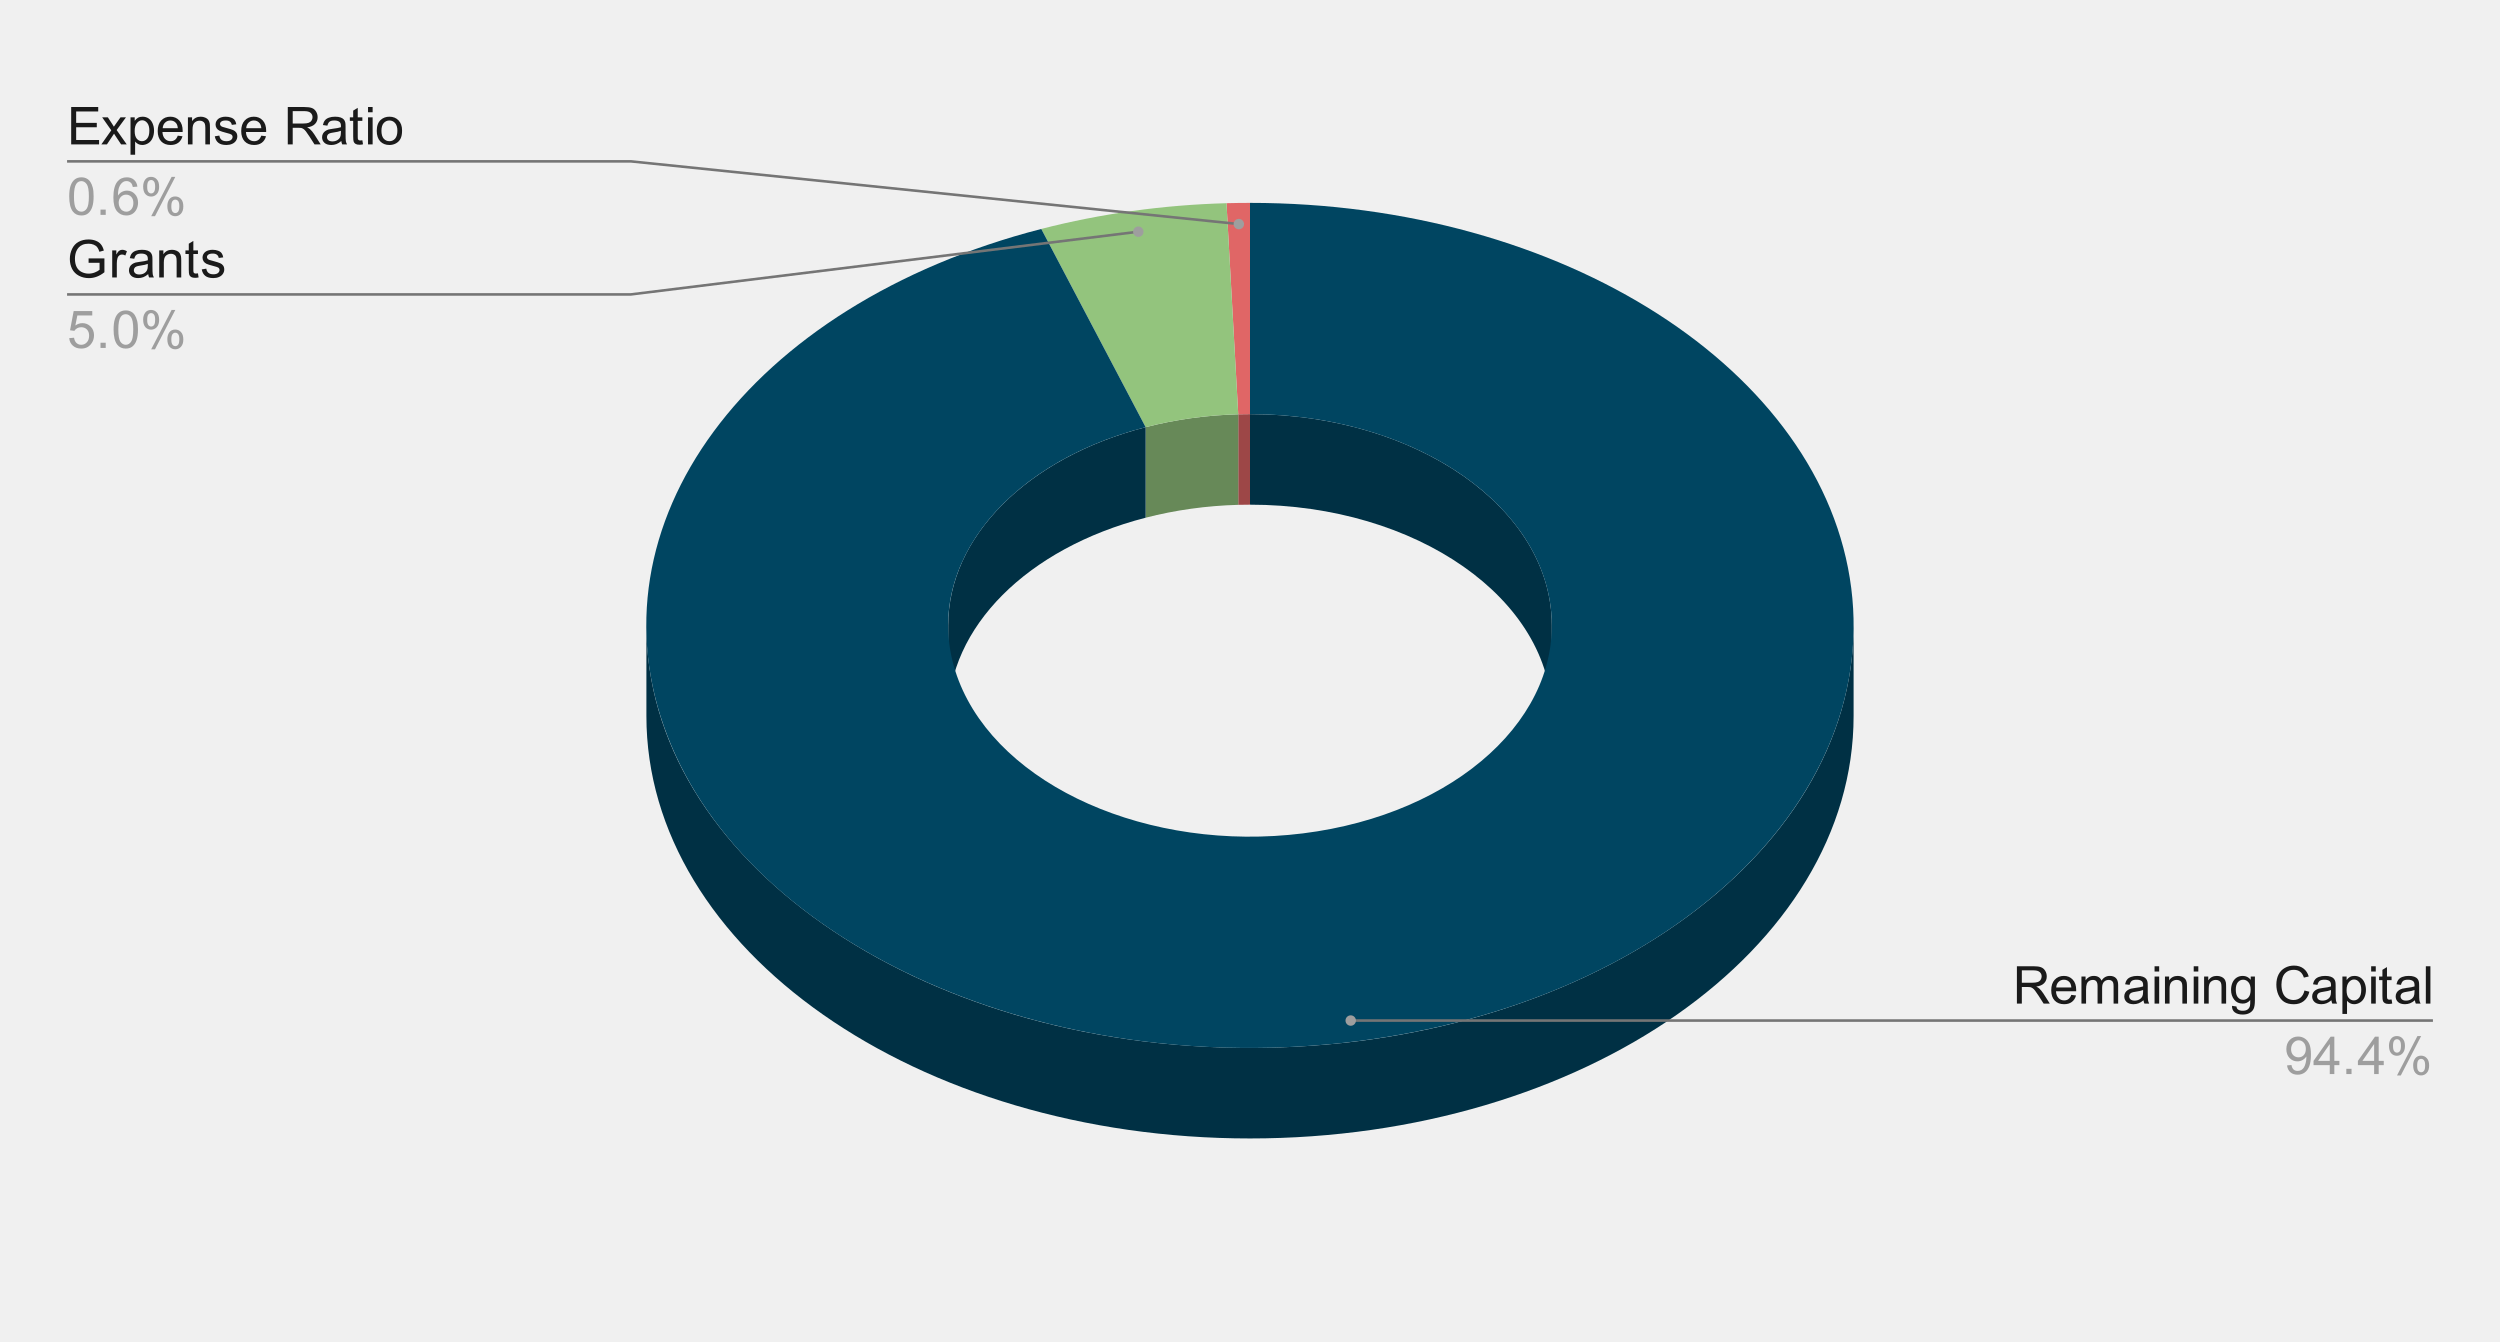
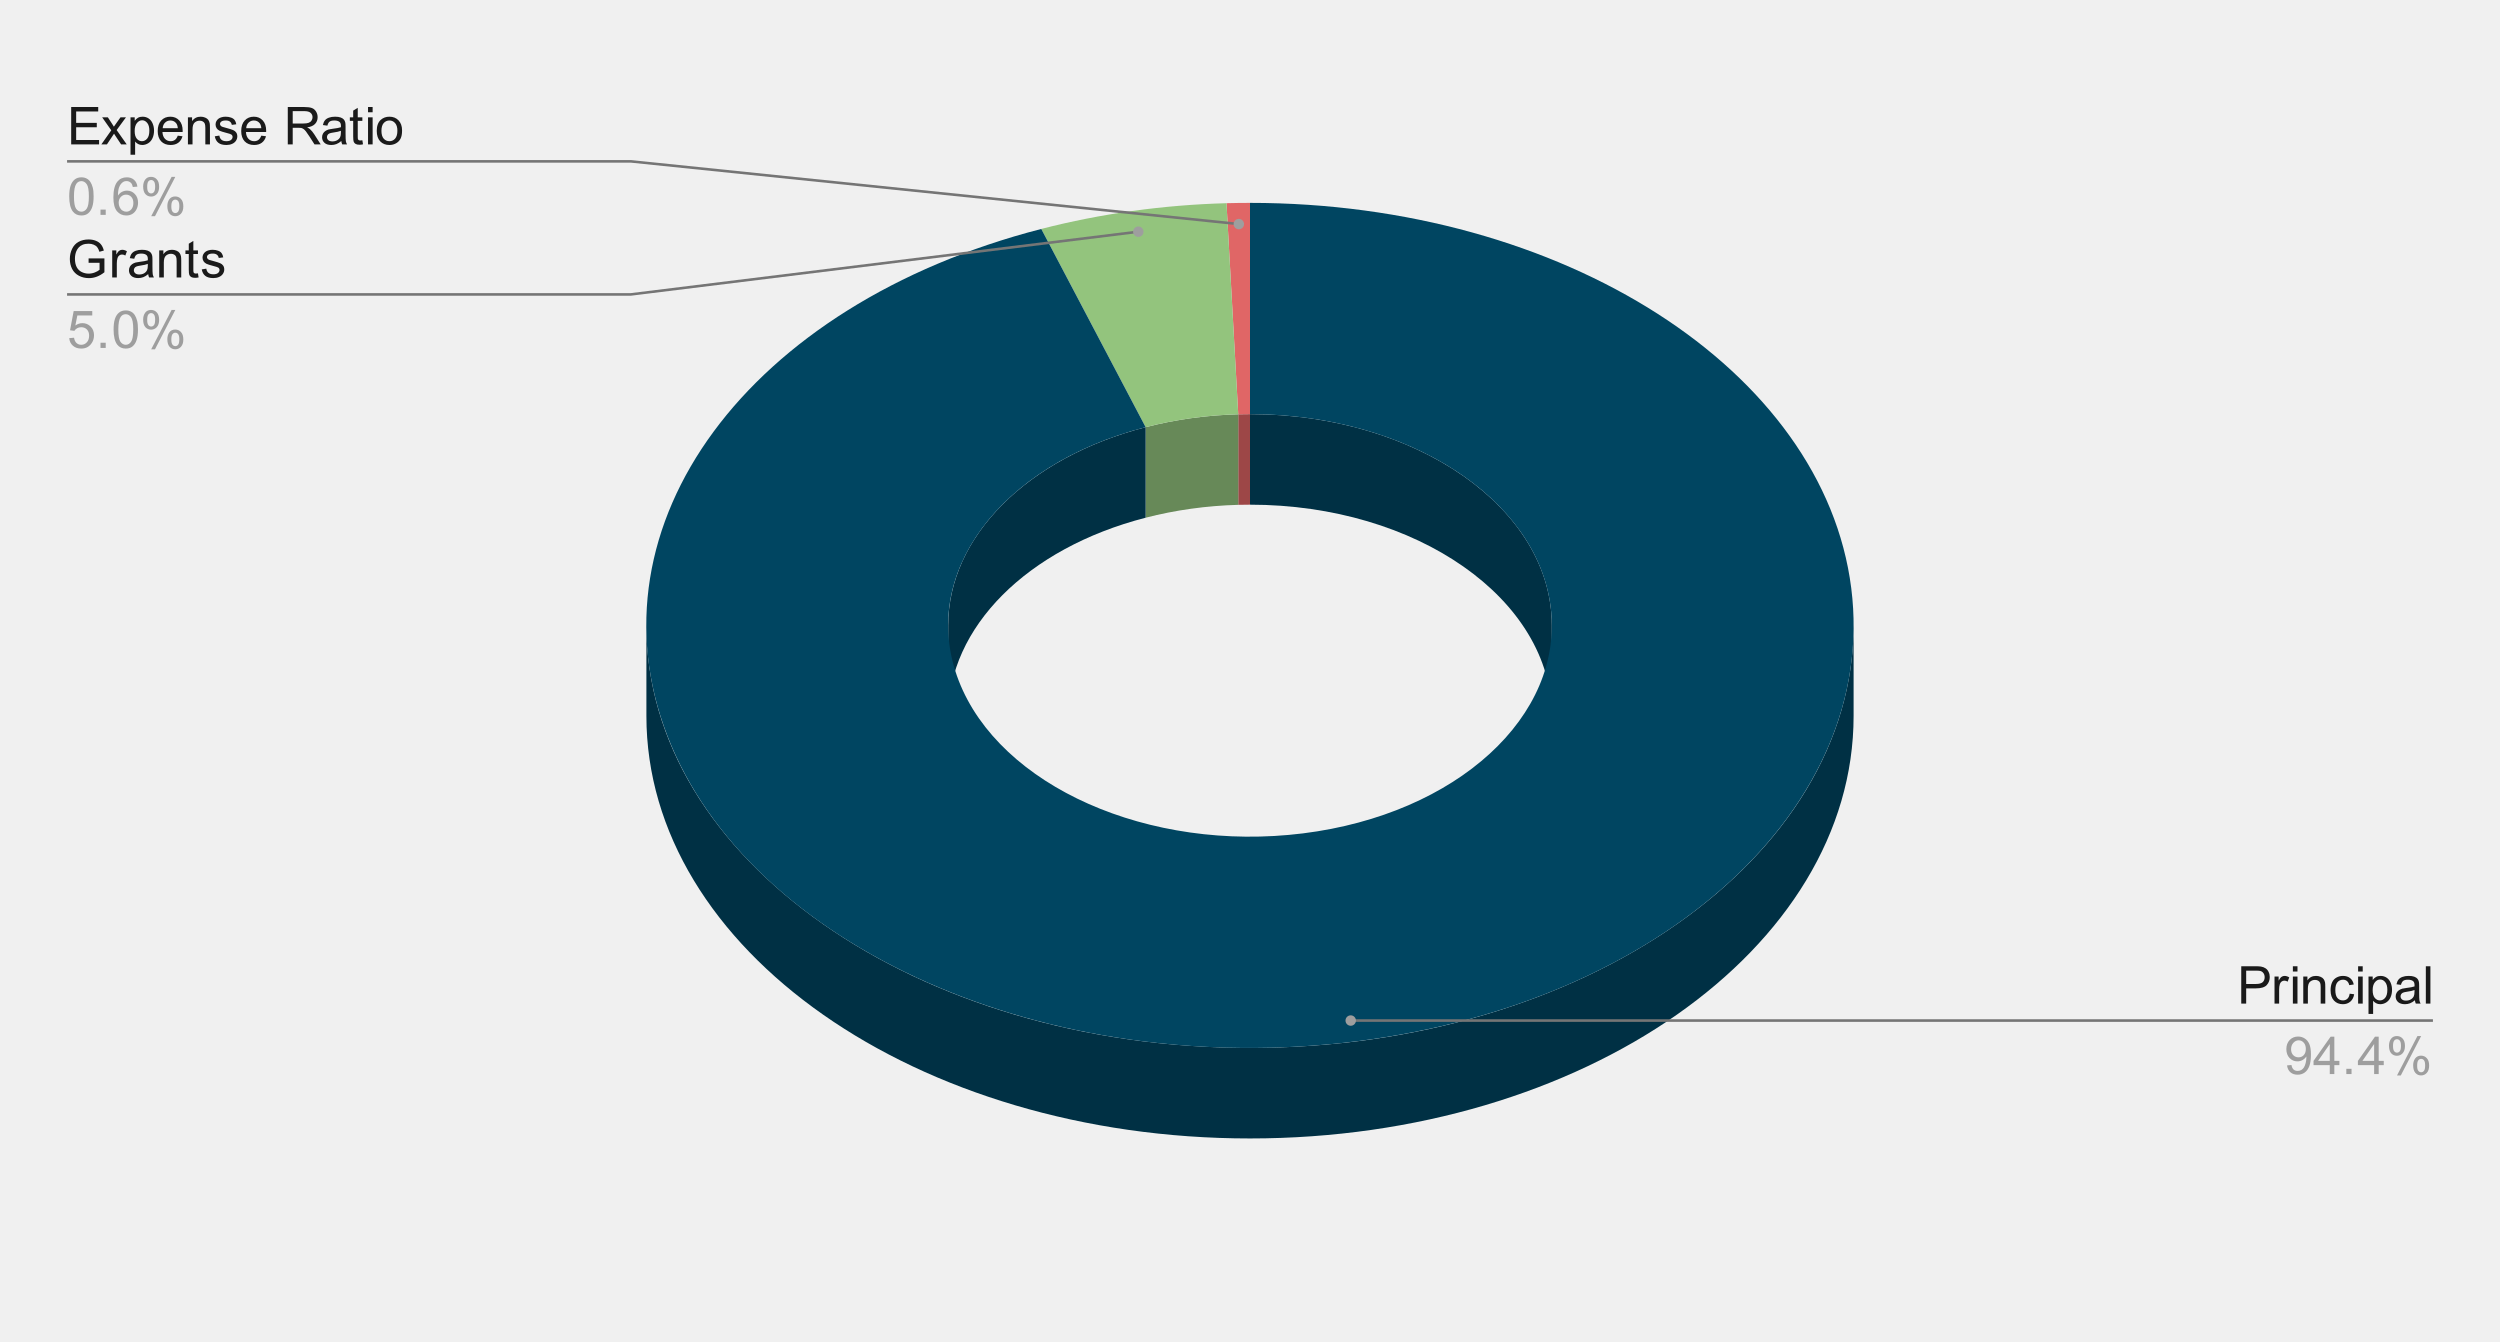
<svg xmlns="http://www.w3.org/2000/svg" version="1.1" viewBox="0.0 0.0 958.0 514.0" fill="none" stroke="none" stroke-linecap="square" stroke-miterlimit="10" width="958" height="514">
  <path fill="#ffffff" fill-opacity="0.0" d="M0 0L958.0 0L958.0 514.0L0 514.0L0 0Z" fill-rule="nonzero" />
  <path fill="#9d4747" d="M474.496 158.759C475.997 158.718 477.498 158.697 479.0 158.697L479.0 193.393C477.498 193.393 475.997 193.413 474.496 193.454Z" fill-rule="nonzero" />
  <path fill="#e06666" d="M469.992 77.865C472.993 77.783 475.996 77.743 479.0 77.743L479.0 158.697C477.498 158.697 475.997 158.718 474.496 158.759Z" fill-rule="nonzero" />
  <path fill="#678958" d="M439.006 163.692C450.393 160.755 462.369 159.09 474.496 158.759L474.496 193.454C462.369 193.785 450.393 195.45 439.006 198.387Z" fill-rule="nonzero" />
  <path fill="#93c47d" d="M399.011 87.732C421.785 81.857 445.739 78.527 469.992 77.865L474.496 158.759C462.369 159.09 450.393 160.755 439.006 163.692Z" fill-rule="nonzero" />
  <path fill="#003044" d="M710.3 274.348C710.3 363.768 606.743 436.257 479.0 436.257C351.257 436.257 247.7 363.768 247.7 274.348L247.7 239.653C247.7 329.073 351.257 401.562 479.0 401.562C606.743 401.562 710.3 329.073 710.3 239.653Z" fill-rule="nonzero" />
  <path fill="#003044" d="M479.0 158.697C542.872 158.697 594.65 194.942 594.65 239.653L594.65 274.348C594.65 229.637 542.872 193.393 479.0 193.393Z" fill-rule="nonzero" />
  <path fill="#003044" d="M363.35 239.653C363.35 205.739 393.547 175.42 439.006 163.692L439.006 198.387C393.547 210.115 363.35 240.434 363.35 274.348Z" fill-rule="nonzero" />
  <path fill="#004561" d="M479.0 77.743C598.84 77.743 698.834 141.816 709.399 225.378C719.965 308.939 637.603 384.311 519.626 399.045C401.649 413.78 287.133 362.996 255.764 282.033C224.396 201.069 286.565 116.743 399.011 87.732L439.006 163.692C382.783 178.198 351.698 220.361 367.382 260.843C383.066 301.324 440.324 326.716 499.313 319.349C558.302 311.982 599.482 274.296 594.2 232.515C588.917 190.734 538.92 158.697 479.0 158.697Z" fill-rule="nonzero" />
  <path fill="#1a1a1a" d="M27.278 55.326L27.278 41.013L37.638 41.013L37.638 42.701L29.184 42.701L29.184 47.076L37.091 47.076L37.091 48.763L29.184 48.763L29.184 53.638L37.966 53.638L37.966 55.326L27.278 55.326ZM38.841 55.326L42.638 49.935L39.138 44.951L41.325 44.951L42.919 47.388Q43.372 48.076 43.638 48.544Q44.075 47.904 44.434 47.404L46.184 44.951L48.278 44.951L44.7 49.841L48.559 55.326L46.403 55.326L44.263 52.107L43.7 51.232L40.981 55.326L38.841 55.326ZM50.013 59.294L50.013 44.951L51.622 44.951L51.622 46.294Q52.184 45.513 52.888 45.123Q53.606 44.716 54.622 44.716Q55.95 44.716 56.966 45.404Q57.981 46.091 58.497 47.341Q59.028 48.576 59.028 50.06Q59.028 51.654 58.45 52.935Q57.888 54.201 56.794 54.888Q55.7 55.56 54.497 55.56Q53.622 55.56 52.919 55.185Q52.231 54.81 51.778 54.248L51.778 59.294L50.013 59.294ZM51.606 50.201Q51.606 52.201 52.419 53.154Q53.231 54.107 54.388 54.107Q55.559 54.107 56.388 53.123Q57.231 52.138 57.231 50.044Q57.231 48.076 56.403 47.091Q55.591 46.091 54.466 46.091Q53.341 46.091 52.466 47.154Q51.606 48.201 51.606 50.201ZM68.122 51.982L69.934 52.216Q69.513 53.794 68.341 54.685Q67.184 55.56 65.372 55.56Q63.106 55.56 61.763 54.169Q60.434 52.763 60.434 50.232Q60.434 47.607 61.778 46.169Q63.122 44.716 65.278 44.716Q67.356 44.716 68.669 46.138Q69.997 47.544 69.997 50.123Q69.997 50.279 69.981 50.591L62.247 50.591Q62.341 52.294 63.216 53.201Q64.091 54.107 65.388 54.107Q66.356 54.107 67.028 53.607Q67.716 53.091 68.122 51.982ZM62.341 49.138L68.138 49.138Q68.028 47.841 67.481 47.185Q66.638 46.169 65.294 46.169Q64.091 46.169 63.263 46.982Q62.434 47.779 62.341 49.138ZM72.013 55.326L72.013 44.951L73.606 44.951L73.606 46.435Q74.747 44.716 76.903 44.716Q77.841 44.716 78.622 45.06Q79.419 45.388 79.809 45.935Q80.2 46.482 80.356 47.232Q80.45 47.732 80.45 48.951L80.45 55.326L78.684 55.326L78.684 49.013Q78.684 47.935 78.481 47.404Q78.278 46.873 77.747 46.56Q77.231 46.248 76.528 46.248Q75.403 46.248 74.591 46.966Q73.778 47.669 73.778 49.654L73.778 55.326L72.013 55.326ZM82.309 52.232L84.059 51.951Q84.2 52.998 84.872 53.56Q85.544 54.107 86.747 54.107Q87.95 54.107 88.528 53.623Q89.122 53.123 89.122 52.466Q89.122 51.873 88.606 51.529Q88.247 51.294 86.809 50.935Q84.872 50.435 84.122 50.091Q83.388 49.732 82.997 49.107Q82.606 48.466 82.606 47.701Q82.606 47.013 82.919 46.419Q83.247 45.826 83.794 45.435Q84.2 45.138 84.903 44.935Q85.622 44.716 86.434 44.716Q87.653 44.716 88.575 45.076Q89.497 45.419 89.934 46.029Q90.372 46.623 90.544 47.623L88.825 47.857Q88.7 47.06 88.138 46.623Q87.575 46.169 86.559 46.169Q85.341 46.169 84.825 46.576Q84.309 46.966 84.309 47.498Q84.309 47.841 84.528 48.123Q84.731 48.404 85.2 48.591Q85.466 48.685 86.747 49.029Q88.622 49.529 89.356 49.857Q90.091 50.169 90.513 50.779Q90.934 51.373 90.934 52.279Q90.934 53.154 90.419 53.935Q89.903 54.716 88.934 55.138Q87.966 55.56 86.747 55.56Q84.731 55.56 83.669 54.716Q82.606 53.873 82.309 52.232ZM100.122 51.982L101.934 52.216Q101.513 53.794 100.341 54.685Q99.184 55.56 97.372 55.56Q95.106 55.56 93.763 54.169Q92.434 52.763 92.434 50.232Q92.434 47.607 93.778 46.169Q95.122 44.716 97.278 44.716Q99.356 44.716 100.669 46.138Q101.997 47.544 101.997 50.123Q101.997 50.279 101.981 50.591L94.247 50.591Q94.341 52.294 95.216 53.201Q96.091 54.107 97.388 54.107Q98.356 54.107 99.028 53.607Q99.716 53.091 100.122 51.982ZM94.341 49.138L100.138 49.138Q100.028 47.841 99.481 47.185Q98.638 46.169 97.294 46.169Q96.091 46.169 95.263 46.982Q94.434 47.779 94.341 49.138ZM110.278 55.326L110.278 41.013L116.622 41.013Q118.528 41.013 119.528 41.404Q120.528 41.779 121.122 42.763Q121.716 43.732 121.716 44.919Q121.716 46.435 120.731 47.482Q119.747 48.529 117.684 48.81Q118.434 49.169 118.825 49.529Q119.653 50.279 120.403 51.435L122.888 55.326L120.513 55.326L118.606 52.341Q117.778 51.06 117.247 50.373Q116.716 49.685 116.278 49.419Q115.856 49.138 115.419 49.029Q115.091 48.966 114.372 48.966L112.169 48.966L112.169 55.326L110.278 55.326ZM112.169 47.326L116.247 47.326Q117.544 47.326 118.263 47.06Q118.997 46.794 119.372 46.201Q119.763 45.607 119.763 44.919Q119.763 43.904 119.028 43.248Q118.294 42.591 116.7 42.591L112.169 42.591L112.169 47.326ZM130.794 54.044Q129.809 54.873 128.903 55.216Q127.997 55.56 126.966 55.56Q125.263 55.56 124.341 54.732Q123.419 53.888 123.419 52.591Q123.419 51.826 123.763 51.201Q124.122 50.576 124.684 50.201Q125.247 49.81 125.95 49.607Q126.466 49.482 127.513 49.341Q129.637 49.091 130.637 48.748Q130.653 48.388 130.653 48.279Q130.653 47.216 130.153 46.763Q129.481 46.169 128.153 46.169Q126.903 46.169 126.309 46.607Q125.731 47.044 125.45 48.154L123.731 47.919Q123.966 46.81 124.497 46.138Q125.028 45.451 126.044 45.091Q127.059 44.716 128.403 44.716Q129.731 44.716 130.559 45.029Q131.387 45.341 131.778 45.826Q132.169 46.294 132.325 47.013Q132.419 47.466 132.419 48.638L132.419 50.982Q132.419 53.435 132.528 54.091Q132.637 54.732 132.981 55.326L131.137 55.326Q130.872 54.779 130.794 54.044ZM130.637 50.123Q129.684 50.513 127.763 50.779Q126.684 50.935 126.231 51.138Q125.794 51.326 125.544 51.701Q125.294 52.076 125.294 52.544Q125.294 53.248 125.825 53.716Q126.356 54.185 127.388 54.185Q128.403 54.185 129.184 53.748Q129.981 53.294 130.356 52.529Q130.637 51.919 130.637 50.763L130.637 50.123ZM138.856 53.748L139.106 55.31Q138.372 55.466 137.778 55.466Q136.825 55.466 136.294 55.169Q135.778 54.857 135.559 54.373Q135.341 53.873 135.341 52.294L135.341 46.326L134.059 46.326L134.059 44.951L135.341 44.951L135.341 42.388L137.091 41.326L137.091 44.951L138.856 44.951L138.856 46.326L137.091 46.326L137.091 52.388Q137.091 53.138 137.184 53.357Q137.278 53.56 137.481 53.701Q137.7 53.826 138.091 53.826Q138.372 53.826 138.856 53.748ZM141.028 43.029L141.028 41.013L142.794 41.013L142.794 43.029L141.028 43.029ZM141.028 55.326L141.028 44.951L142.794 44.951L142.794 55.326L141.028 55.326ZM144.372 50.138Q144.372 47.263 145.966 45.873Q147.309 44.716 149.231 44.716Q151.372 44.716 152.716 46.123Q154.075 47.529 154.075 49.998Q154.075 51.998 153.481 53.154Q152.887 54.294 151.731 54.935Q150.591 55.56 149.231 55.56Q147.044 55.56 145.7 54.169Q144.372 52.763 144.372 50.138ZM146.169 50.138Q146.169 52.138 147.028 53.123Q147.903 54.107 149.231 54.107Q150.544 54.107 151.403 53.123Q152.278 52.123 152.278 50.076Q152.278 48.154 151.403 47.169Q150.528 46.169 149.231 46.169Q147.903 46.169 147.028 47.169Q146.169 48.154 146.169 50.138Z" fill-rule="nonzero" />
  <path fill="#9e9e9e" d="M26.528 75.263Q26.528 72.732 27.044 71.185Q27.575 69.623 28.606 68.794Q29.637 67.951 31.2 67.951Q32.356 67.951 33.216 68.419Q34.091 68.873 34.653 69.748Q35.216 70.623 35.544 71.888Q35.872 73.138 35.872 75.263Q35.872 77.779 35.341 79.326Q34.825 80.873 33.794 81.732Q32.778 82.576 31.2 82.576Q29.122 82.576 27.95 81.091Q26.528 79.294 26.528 75.263ZM28.341 75.263Q28.341 78.794 29.153 79.966Q29.981 81.123 31.2 81.123Q32.403 81.123 33.231 79.951Q34.059 78.779 34.059 75.263Q34.059 71.732 33.231 70.576Q32.403 69.404 31.184 69.404Q29.966 69.404 29.247 70.435Q28.341 71.732 28.341 75.263ZM38.513 82.326L38.513 80.326L40.513 80.326L40.513 82.326L38.513 82.326ZM52.653 71.513L50.903 71.654Q50.669 70.623 50.247 70.154Q49.528 69.388 48.481 69.388Q47.638 69.388 47.013 69.857Q46.184 70.466 45.7 71.638Q45.216 72.794 45.2 74.935Q45.841 73.982 46.747 73.513Q47.669 73.044 48.684 73.044Q50.434 73.044 51.669 74.341Q52.903 75.623 52.903 77.669Q52.903 79.029 52.325 80.185Q51.747 81.341 50.731 81.966Q49.716 82.576 48.419 82.576Q46.231 82.576 44.841 80.966Q43.45 79.341 43.45 75.623Q43.45 71.482 44.981 69.591Q46.325 67.951 48.591 67.951Q50.278 67.951 51.356 68.904Q52.434 69.841 52.653 71.513ZM45.481 77.685Q45.481 78.591 45.856 79.419Q46.247 80.248 46.934 80.685Q47.638 81.123 48.388 81.123Q49.513 81.123 50.309 80.232Q51.106 79.326 51.106 77.779Q51.106 76.294 50.309 75.451Q49.528 74.591 48.325 74.591Q47.138 74.591 46.309 75.451Q45.481 76.294 45.481 77.685ZM54.856 71.451Q54.856 69.919 55.622 68.841Q56.403 67.763 57.872 67.763Q59.216 67.763 60.091 68.732Q60.981 69.685 60.981 71.56Q60.981 73.373 60.091 74.357Q59.2 75.326 57.888 75.326Q56.591 75.326 55.716 74.373Q54.856 73.404 54.856 71.451ZM57.919 68.982Q57.263 68.982 56.825 69.544Q56.403 70.107 56.403 71.623Q56.403 72.998 56.841 73.56Q57.278 74.123 57.919 74.123Q58.591 74.123 59.013 73.56Q59.45 72.982 59.45 71.482Q59.45 70.091 59.013 69.544Q58.575 68.982 57.919 68.982ZM57.934 82.857L65.763 67.763L67.184 67.763L59.388 82.857L57.934 82.857ZM64.122 78.966Q64.122 77.419 64.888 76.357Q65.669 75.279 67.138 75.279Q68.481 75.279 69.356 76.248Q70.247 77.201 70.247 79.076Q70.247 80.888 69.356 81.873Q68.466 82.857 67.153 82.857Q65.856 82.857 64.981 81.888Q64.122 80.904 64.122 78.966ZM67.184 76.498Q66.528 76.498 66.091 77.06Q65.653 77.623 65.653 79.138Q65.653 80.513 66.091 81.076Q66.528 81.638 67.184 81.638Q67.856 81.638 68.278 81.076Q68.716 80.513 68.716 78.998Q68.716 77.623 68.278 77.06Q67.841 76.498 67.184 76.498Z" fill-rule="nonzero" />
  <path stroke="#757575" stroke-width="1.0" stroke-linecap="butt" d="M25.7 61.826L241.7 61.826L474.72 85.867" fill-rule="nonzero" />
  <path fill="#9e9e9e" d="M476.72 85.867C476.72 84.763 475.825 83.867 474.72 83.867C473.616 83.867 472.72 84.763 472.72 85.867C472.72 86.972 473.616 87.867 474.72 87.867C475.825 87.867 476.72 86.972 476.72 85.867" fill-rule="nonzero" />
  <path fill="#1a1a1a" d="M33.95 100.716L33.95 99.029L40.013 99.013L40.013 104.326Q38.606 105.451 37.122 106.013Q35.638 106.576 34.075 106.576Q31.966 106.576 30.247 105.669Q28.528 104.763 27.637 103.06Q26.762 101.341 26.762 99.232Q26.762 97.138 27.637 95.341Q28.512 93.529 30.153 92.654Q31.794 91.763 33.934 91.763Q35.481 91.763 36.731 92.263Q37.997 92.763 38.7 93.669Q39.419 94.56 39.794 96.013L38.091 96.482Q37.763 95.388 37.278 94.763Q36.809 94.138 35.919 93.763Q35.028 93.388 33.95 93.388Q32.638 93.388 31.684 93.779Q30.747 94.169 30.169 94.826Q29.591 95.466 29.262 96.232Q28.716 97.56 28.716 99.123Q28.716 101.029 29.372 102.326Q30.044 103.607 31.294 104.232Q32.559 104.857 33.966 104.857Q35.2 104.857 36.372 104.388Q37.544 103.919 38.153 103.373L38.153 100.716L33.95 100.716ZM42.997 106.326L42.997 95.951L44.575 95.951L44.575 97.529Q45.184 96.419 45.7 96.076Q46.216 95.716 46.825 95.716Q47.716 95.716 48.638 96.279L48.028 97.919Q47.388 97.529 46.747 97.529Q46.169 97.529 45.7 97.888Q45.247 98.232 45.044 98.841Q44.763 99.779 44.763 100.888L44.763 106.326L42.997 106.326ZM56.794 105.044Q55.809 105.873 54.903 106.216Q53.997 106.56 52.966 106.56Q51.263 106.56 50.341 105.732Q49.419 104.888 49.419 103.591Q49.419 102.826 49.763 102.201Q50.122 101.576 50.684 101.201Q51.247 100.81 51.95 100.607Q52.466 100.482 53.513 100.341Q55.638 100.091 56.638 99.748Q56.653 99.388 56.653 99.279Q56.653 98.216 56.153 97.763Q55.481 97.169 54.153 97.169Q52.903 97.169 52.309 97.607Q51.731 98.044 51.45 99.154L49.731 98.919Q49.966 97.81 50.497 97.138Q51.028 96.451 52.044 96.091Q53.059 95.716 54.403 95.716Q55.731 95.716 56.559 96.029Q57.388 96.341 57.778 96.826Q58.169 97.294 58.325 98.013Q58.419 98.466 58.419 99.638L58.419 101.982Q58.419 104.435 58.528 105.091Q58.638 105.732 58.981 106.326L57.138 106.326Q56.872 105.779 56.794 105.044ZM56.638 101.123Q55.684 101.513 53.763 101.779Q52.684 101.935 52.231 102.138Q51.794 102.326 51.544 102.701Q51.294 103.076 51.294 103.544Q51.294 104.248 51.825 104.716Q52.356 105.185 53.388 105.185Q54.403 105.185 55.184 104.748Q55.981 104.294 56.356 103.529Q56.638 102.919 56.638 101.763L56.638 101.123ZM61.013 106.326L61.013 95.951L62.606 95.951L62.606 97.435Q63.747 95.716 65.903 95.716Q66.841 95.716 67.622 96.06Q68.419 96.388 68.809 96.935Q69.2 97.482 69.356 98.232Q69.45 98.732 69.45 99.951L69.45 106.326L67.684 106.326L67.684 100.013Q67.684 98.935 67.481 98.404Q67.278 97.873 66.747 97.56Q66.231 97.248 65.528 97.248Q64.403 97.248 63.591 97.966Q62.778 98.669 62.778 100.654L62.778 106.326L61.013 106.326ZM75.856 104.748L76.106 106.31Q75.372 106.466 74.778 106.466Q73.825 106.466 73.294 106.169Q72.778 105.857 72.559 105.373Q72.341 104.873 72.341 103.294L72.341 97.326L71.059 97.326L71.059 95.951L72.341 95.951L72.341 93.388L74.091 92.326L74.091 95.951L75.856 95.951L75.856 97.326L74.091 97.326L74.091 103.388Q74.091 104.138 74.184 104.357Q74.278 104.56 74.481 104.701Q74.7 104.826 75.091 104.826Q75.372 104.826 75.856 104.748ZM77.309 103.232L79.059 102.951Q79.2 103.998 79.872 104.56Q80.544 105.107 81.747 105.107Q82.95 105.107 83.528 104.623Q84.122 104.123 84.122 103.466Q84.122 102.873 83.606 102.529Q83.247 102.294 81.809 101.935Q79.872 101.435 79.122 101.091Q78.388 100.732 77.997 100.107Q77.606 99.466 77.606 98.701Q77.606 98.013 77.919 97.419Q78.247 96.826 78.794 96.435Q79.2 96.138 79.903 95.935Q80.622 95.716 81.434 95.716Q82.653 95.716 83.575 96.076Q84.497 96.419 84.934 97.029Q85.372 97.623 85.544 98.623L83.825 98.857Q83.7 98.06 83.138 97.623Q82.575 97.169 81.559 97.169Q80.341 97.169 79.825 97.576Q79.309 97.966 79.309 98.498Q79.309 98.841 79.528 99.123Q79.731 99.404 80.2 99.591Q80.466 99.685 81.747 100.029Q83.622 100.529 84.356 100.857Q85.091 101.169 85.513 101.779Q85.934 102.373 85.934 103.279Q85.934 104.154 85.419 104.935Q84.903 105.716 83.934 106.138Q82.966 106.56 81.747 106.56Q79.731 106.56 78.669 105.716Q77.606 104.873 77.309 103.232Z" fill-rule="nonzero" />
  <path fill="#9e9e9e" d="M26.528 129.576L28.372 129.419Q28.575 130.763 29.325 131.451Q30.075 132.123 31.137 132.123Q32.403 132.123 33.278 131.169Q34.153 130.216 34.153 128.623Q34.153 127.123 33.309 126.263Q32.466 125.388 31.106 125.388Q30.247 125.388 29.559 125.779Q28.887 126.154 28.497 126.779L26.841 126.56L28.231 119.201L35.356 119.201L35.356 120.888L29.637 120.888L28.872 124.732Q30.153 123.826 31.575 123.826Q33.45 123.826 34.731 125.138Q36.028 126.435 36.028 128.466Q36.028 130.419 34.888 131.826Q33.513 133.576 31.137 133.576Q29.184 133.576 27.934 132.482Q26.7 131.388 26.528 129.576ZM38.513 133.326L38.513 131.326L40.513 131.326L40.513 133.326L38.513 133.326ZM43.528 126.263Q43.528 123.732 44.044 122.185Q44.575 120.623 45.606 119.794Q46.638 118.951 48.2 118.951Q49.356 118.951 50.216 119.419Q51.091 119.873 51.653 120.748Q52.216 121.623 52.544 122.888Q52.872 124.138 52.872 126.263Q52.872 128.779 52.341 130.326Q51.825 131.873 50.794 132.732Q49.778 133.576 48.2 133.576Q46.122 133.576 44.95 132.091Q43.528 130.294 43.528 126.263ZM45.341 126.263Q45.341 129.794 46.153 130.966Q46.981 132.123 48.2 132.123Q49.403 132.123 50.231 130.951Q51.059 129.779 51.059 126.263Q51.059 122.732 50.231 121.576Q49.403 120.404 48.184 120.404Q46.966 120.404 46.247 121.435Q45.341 122.732 45.341 126.263ZM54.856 122.451Q54.856 120.919 55.622 119.841Q56.403 118.763 57.872 118.763Q59.216 118.763 60.091 119.732Q60.981 120.685 60.981 122.56Q60.981 124.373 60.091 125.357Q59.2 126.326 57.888 126.326Q56.591 126.326 55.716 125.373Q54.856 124.404 54.856 122.451ZM57.919 119.982Q57.263 119.982 56.825 120.544Q56.403 121.107 56.403 122.623Q56.403 123.998 56.841 124.56Q57.278 125.123 57.919 125.123Q58.591 125.123 59.013 124.56Q59.45 123.982 59.45 122.482Q59.45 121.091 59.013 120.544Q58.575 119.982 57.919 119.982ZM57.934 133.857L65.763 118.763L67.184 118.763L59.388 133.857L57.934 133.857ZM64.122 129.966Q64.122 128.419 64.888 127.357Q65.669 126.279 67.138 126.279Q68.481 126.279 69.356 127.248Q70.247 128.201 70.247 130.076Q70.247 131.888 69.356 132.873Q68.466 133.857 67.153 133.857Q65.856 133.857 64.981 132.888Q64.122 131.904 64.122 129.966ZM67.184 127.498Q66.528 127.498 66.091 128.06Q65.653 128.623 65.653 130.138Q65.653 131.513 66.091 132.076Q66.528 132.638 67.184 132.638Q67.856 132.638 68.278 132.076Q68.716 131.513 68.716 129.998Q68.716 128.623 68.278 128.06Q67.841 127.498 67.184 127.498Z" fill-rule="nonzero" />
  <path stroke="#757575" stroke-width="1.0" stroke-linecap="butt" d="M25.7 112.826L241.7 112.826L436.2 88.784" fill-rule="nonzero" />
  <path fill="#9e9e9e" d="M438.2 88.784C438.2 87.68 437.304 86.784 436.2 86.784C435.095 86.784 434.2 87.68 434.2 88.784C434.2 89.889 435.095 90.784 436.2 90.784C437.304 90.784 438.2 89.889 438.2 88.784" fill-rule="nonzero" />
-   <path fill="#1a1a1a" d="M772.878 384.576L772.878 370.263L779.222 370.263Q781.128 370.263 782.128 370.654Q783.128 371.029 783.722 372.013Q784.316 372.982 784.316 374.17Q784.316 375.685 783.331 376.732Q782.347 377.779 780.284 378.06Q781.034 378.42 781.425 378.779Q782.253 379.529 783.003 380.685L785.487 384.576L783.112 384.576L781.206 381.591Q780.378 380.31 779.847 379.623Q779.316 378.935 778.878 378.67Q778.456 378.388 778.019 378.279Q777.691 378.216 776.972 378.216L774.769 378.216L774.769 384.576L772.878 384.576ZM774.769 376.576L778.847 376.576Q780.144 376.576 780.862 376.31Q781.597 376.045 781.972 375.451Q782.362 374.857 782.362 374.17Q782.362 373.154 781.628 372.498Q780.894 371.841 779.3 371.841L774.769 371.841L774.769 376.576ZM793.722 381.232L795.534 381.466Q795.112 383.045 793.941 383.935Q792.784 384.81 790.972 384.81Q788.706 384.81 787.362 383.42Q786.034 382.013 786.034 379.482Q786.034 376.857 787.378 375.42Q788.722 373.966 790.878 373.966Q792.956 373.966 794.269 375.388Q795.597 376.795 795.597 379.373Q795.597 379.529 795.581 379.841L787.847 379.841Q787.941 381.545 788.816 382.451Q789.691 383.357 790.987 383.357Q791.956 383.357 792.628 382.857Q793.316 382.341 793.722 381.232ZM787.941 378.388L793.737 378.388Q793.628 377.091 793.081 376.435Q792.237 375.42 790.894 375.42Q789.691 375.42 788.862 376.232Q788.034 377.029 787.941 378.388ZM797.612 384.576L797.612 374.201L799.191 374.201L799.191 375.654Q799.675 374.904 800.487 374.435Q801.3 373.966 802.331 373.966Q803.487 373.966 804.222 374.451Q804.956 374.92 805.269 375.779Q806.503 373.966 808.472 373.966Q810.019 373.966 810.847 374.826Q811.675 375.685 811.675 377.451L811.675 384.576L809.925 384.576L809.925 378.045Q809.925 376.982 809.753 376.529Q809.581 376.06 809.128 375.779Q808.691 375.498 808.081 375.498Q806.987 375.498 806.253 376.232Q805.534 376.951 805.534 378.545L805.534 384.576L803.784 384.576L803.784 377.841Q803.784 376.67 803.347 376.091Q802.925 375.498 801.941 375.498Q801.206 375.498 800.566 375.888Q799.941 376.279 799.659 377.029Q799.378 377.779 799.378 379.201L799.378 384.576L797.612 384.576ZM821.394 383.295Q820.409 384.123 819.503 384.466Q818.597 384.81 817.566 384.81Q815.862 384.81 814.941 383.982Q814.019 383.138 814.019 381.841Q814.019 381.076 814.362 380.451Q814.722 379.826 815.284 379.451Q815.847 379.06 816.55 378.857Q817.066 378.732 818.112 378.591Q820.237 378.341 821.237 377.998Q821.253 377.638 821.253 377.529Q821.253 376.466 820.753 376.013Q820.081 375.42 818.753 375.42Q817.503 375.42 816.909 375.857Q816.331 376.295 816.05 377.404L814.331 377.17Q814.566 376.06 815.097 375.388Q815.628 374.701 816.644 374.341Q817.659 373.966 819.003 373.966Q820.331 373.966 821.159 374.279Q821.987 374.591 822.378 375.076Q822.769 375.545 822.925 376.263Q823.019 376.716 823.019 377.888L823.019 380.232Q823.019 382.685 823.128 383.341Q823.237 383.982 823.581 384.576L821.737 384.576Q821.472 384.029 821.394 383.295ZM821.237 379.373Q820.284 379.763 818.362 380.029Q817.284 380.185 816.831 380.388Q816.394 380.576 816.144 380.951Q815.894 381.326 815.894 381.795Q815.894 382.498 816.425 382.966Q816.956 383.435 817.987 383.435Q819.003 383.435 819.784 382.998Q820.581 382.545 820.956 381.779Q821.237 381.17 821.237 380.013L821.237 379.373ZM825.628 372.279L825.628 370.263L827.394 370.263L827.394 372.279L825.628 372.279ZM825.628 384.576L825.628 374.201L827.394 374.201L827.394 384.576L825.628 384.576ZM829.612 384.576L829.612 374.201L831.206 374.201L831.206 375.685Q832.347 373.966 834.503 373.966Q835.441 373.966 836.222 374.31Q837.019 374.638 837.409 375.185Q837.8 375.732 837.956 376.482Q838.05 376.982 838.05 378.201L838.05 384.576L836.284 384.576L836.284 378.263Q836.284 377.185 836.081 376.654Q835.878 376.123 835.347 375.81Q834.831 375.498 834.128 375.498Q833.003 375.498 832.191 376.216Q831.378 376.92 831.378 378.904L831.378 384.576L829.612 384.576ZM840.628 372.279L840.628 370.263L842.394 370.263L842.394 372.279L840.628 372.279ZM840.628 384.576L840.628 374.201L842.394 374.201L842.394 384.576L840.628 384.576ZM844.612 384.576L844.612 374.201L846.206 374.201L846.206 375.685Q847.347 373.966 849.503 373.966Q850.441 373.966 851.222 374.31Q852.019 374.638 852.409 375.185Q852.8 375.732 852.956 376.482Q853.05 376.982 853.05 378.201L853.05 384.576L851.284 384.576L851.284 378.263Q851.284 377.185 851.081 376.654Q850.878 376.123 850.347 375.81Q849.831 375.498 849.128 375.498Q848.003 375.498 847.191 376.216Q846.378 376.92 846.378 378.904L846.378 384.576L844.612 384.576ZM855.3 385.435L857.003 385.685Q857.112 386.482 857.597 386.841Q858.253 387.326 859.394 387.326Q860.612 387.326 861.269 386.841Q861.941 386.357 862.175 385.482Q862.316 384.935 862.3 383.216Q861.144 384.576 859.425 384.576Q857.284 384.576 856.112 383.029Q854.941 381.482 854.941 379.326Q854.941 377.841 855.472 376.591Q856.019 375.341 857.034 374.654Q858.066 373.966 859.441 373.966Q861.269 373.966 862.472 375.451L862.472 374.201L864.081 374.201L864.081 383.17Q864.081 385.591 863.581 386.591Q863.097 387.607 862.019 388.185Q860.956 388.779 859.394 388.779Q857.55 388.779 856.394 387.951Q855.253 387.123 855.3 385.435ZM856.753 379.201Q856.753 381.248 857.566 382.185Q858.378 383.123 859.597 383.123Q860.8 383.123 861.612 382.185Q862.441 381.248 862.441 379.263Q862.441 377.357 861.597 376.388Q860.753 375.42 859.566 375.42Q858.394 375.42 857.566 376.373Q856.753 377.326 856.753 379.201ZM883.066 379.56L884.956 380.029Q884.362 382.373 882.816 383.607Q881.269 384.826 879.019 384.826Q876.706 384.826 875.253 383.888Q873.816 382.935 873.05 381.154Q872.3 379.357 872.3 377.31Q872.3 375.076 873.144 373.42Q874.003 371.748 875.581 370.888Q877.159 370.013 879.05 370.013Q881.206 370.013 882.659 371.107Q884.128 372.201 884.706 374.185L882.847 374.623Q882.347 373.06 881.394 372.357Q880.456 371.638 879.019 371.638Q877.362 371.638 876.253 372.435Q875.144 373.216 874.691 374.56Q874.253 375.888 874.253 377.295Q874.253 379.123 874.784 380.498Q875.316 381.857 876.441 382.529Q877.566 383.201 878.862 383.201Q880.456 383.201 881.566 382.279Q882.675 381.357 883.066 379.56ZM893.394 383.295Q892.409 384.123 891.503 384.466Q890.597 384.81 889.566 384.81Q887.862 384.81 886.941 383.982Q886.019 383.138 886.019 381.841Q886.019 381.076 886.362 380.451Q886.722 379.826 887.284 379.451Q887.847 379.06 888.55 378.857Q889.066 378.732 890.112 378.591Q892.237 378.341 893.237 377.998Q893.253 377.638 893.253 377.529Q893.253 376.466 892.753 376.013Q892.081 375.42 890.753 375.42Q889.503 375.42 888.909 375.857Q888.331 376.295 888.05 377.404L886.331 377.17Q886.566 376.06 887.097 375.388Q887.628 374.701 888.644 374.341Q889.659 373.966 891.003 373.966Q892.331 373.966 893.159 374.279Q893.987 374.591 894.378 375.076Q894.769 375.545 894.925 376.263Q895.019 376.716 895.019 377.888L895.019 380.232Q895.019 382.685 895.128 383.341Q895.237 383.982 895.581 384.576L893.737 384.576Q893.472 384.029 893.394 383.295ZM893.237 379.373Q892.284 379.763 890.362 380.029Q889.284 380.185 888.831 380.388Q888.394 380.576 888.144 380.951Q887.894 381.326 887.894 381.795Q887.894 382.498 888.425 382.966Q888.956 383.435 889.987 383.435Q891.003 383.435 891.784 382.998Q892.581 382.545 892.956 381.779Q893.237 381.17 893.237 380.013L893.237 379.373ZM897.612 388.545L897.612 374.201L899.222 374.201L899.222 375.545Q899.784 374.763 900.487 374.373Q901.206 373.966 902.222 373.966Q903.55 373.966 904.566 374.654Q905.581 375.341 906.097 376.591Q906.628 377.826 906.628 379.31Q906.628 380.904 906.05 382.185Q905.487 383.451 904.394 384.138Q903.3 384.81 902.097 384.81Q901.222 384.81 900.519 384.435Q899.831 384.06 899.378 383.498L899.378 388.545L897.612 388.545ZM899.206 379.451Q899.206 381.451 900.019 382.404Q900.831 383.357 901.987 383.357Q903.159 383.357 903.987 382.373Q904.831 381.388 904.831 379.295Q904.831 377.326 904.003 376.341Q903.191 375.341 902.066 375.341Q900.941 375.341 900.066 376.404Q899.206 377.451 899.206 379.451ZM908.628 372.279L908.628 370.263L910.394 370.263L910.394 372.279L908.628 372.279ZM908.628 384.576L908.628 374.201L910.394 374.201L910.394 384.576L908.628 384.576ZM916.456 382.998L916.706 384.56Q915.972 384.716 915.378 384.716Q914.425 384.716 913.894 384.42Q913.378 384.107 913.159 383.623Q912.941 383.123 912.941 381.545L912.941 375.576L911.659 375.576L911.659 374.201L912.941 374.201L912.941 371.638L914.691 370.576L914.691 374.201L916.456 374.201L916.456 375.576L914.691 375.576L914.691 381.638Q914.691 382.388 914.784 382.607Q914.878 382.81 915.081 382.951Q915.3 383.076 915.691 383.076Q915.972 383.076 916.456 382.998ZM925.394 383.295Q924.409 384.123 923.503 384.466Q922.597 384.81 921.566 384.81Q919.862 384.81 918.941 383.982Q918.019 383.138 918.019 381.841Q918.019 381.076 918.362 380.451Q918.722 379.826 919.284 379.451Q919.847 379.06 920.55 378.857Q921.066 378.732 922.112 378.591Q924.237 378.341 925.237 377.998Q925.253 377.638 925.253 377.529Q925.253 376.466 924.753 376.013Q924.081 375.42 922.753 375.42Q921.503 375.42 920.909 375.857Q920.331 376.295 920.05 377.404L918.331 377.17Q918.566 376.06 919.097 375.388Q919.628 374.701 920.644 374.341Q921.659 373.966 923.003 373.966Q924.331 373.966 925.159 374.279Q925.987 374.591 926.378 375.076Q926.769 375.545 926.925 376.263Q927.019 376.716 927.019 377.888L927.019 380.232Q927.019 382.685 927.128 383.341Q927.237 383.982 927.581 384.576L925.737 384.576Q925.472 384.029 925.394 383.295ZM925.237 379.373Q924.284 379.763 922.362 380.029Q921.284 380.185 920.831 380.388Q920.394 380.576 920.144 380.951Q919.894 381.326 919.894 381.795Q919.894 382.498 920.425 382.966Q920.956 383.435 921.987 383.435Q923.003 383.435 923.784 382.998Q924.581 382.545 924.956 381.779Q925.237 381.17 925.237 380.013L925.237 379.373ZM929.581 384.576L929.581 370.263L931.331 370.263L931.331 384.576L929.581 384.576Z" fill-rule="nonzero" />
+   <path fill="#1a1a1a" d="M858.847 384.576L858.847 370.263L864.237 370.263Q865.675 370.263 866.425 370.388Q867.472 370.576 868.191 371.076Q868.909 371.56 869.331 372.451Q869.769 373.341 869.769 374.404Q869.769 376.232 868.597 377.498Q867.441 378.748 864.409 378.748L860.737 378.748L860.737 384.576L858.847 384.576ZM860.737 377.06L864.441 377.06Q866.269 377.06 867.034 376.388Q867.816 375.701 867.816 374.451Q867.816 373.56 867.362 372.92Q866.909 372.279 866.175 372.076Q865.691 371.951 864.394 371.951L860.737 371.951L860.737 377.06ZM871.597 384.576L871.597 374.201L873.175 374.201L873.175 375.779Q873.784 374.67 874.3 374.326Q874.816 373.966 875.425 373.966Q876.316 373.966 877.237 374.529L876.628 376.17Q875.987 375.779 875.347 375.779Q874.769 375.779 874.3 376.138Q873.847 376.482 873.644 377.091Q873.362 378.029 873.362 379.138L873.362 384.576L871.597 384.576ZM878.628 372.279L878.628 370.263L880.394 370.263L880.394 372.279L878.628 372.279ZM878.628 384.576L878.628 374.201L880.394 374.201L880.394 384.576L878.628 384.576ZM882.612 384.576L882.612 374.201L884.206 374.201L884.206 375.685Q885.347 373.966 887.503 373.966Q888.441 373.966 889.222 374.31Q890.019 374.638 890.409 375.185Q890.8 375.732 890.956 376.482Q891.05 376.982 891.05 378.201L891.05 384.576L889.284 384.576L889.284 378.263Q889.284 377.185 889.081 376.654Q888.878 376.123 888.347 375.81Q887.831 375.498 887.128 375.498Q886.003 375.498 885.191 376.216Q884.378 376.92 884.378 378.904L884.378 384.576L882.612 384.576ZM900.394 380.779L902.112 380.998Q901.831 382.795 900.659 383.81Q899.503 384.81 897.8 384.81Q895.675 384.81 894.378 383.42Q893.081 382.029 893.081 379.435Q893.081 377.748 893.628 376.498Q894.191 375.232 895.331 374.607Q896.472 373.966 897.816 373.966Q899.503 373.966 900.566 374.826Q901.644 375.685 901.956 377.248L900.237 377.513Q900.003 376.466 899.378 375.951Q898.753 375.42 897.878 375.42Q896.55 375.42 895.722 376.373Q894.894 377.326 894.894 379.373Q894.894 381.466 895.691 382.42Q896.487 383.357 897.784 383.357Q898.816 383.357 899.503 382.732Q900.206 382.091 900.394 380.779ZM903.628 372.279L903.628 370.263L905.394 370.263L905.394 372.279L903.628 372.279ZM903.628 384.576L903.628 374.201L905.394 374.201L905.394 384.576L903.628 384.576ZM907.612 388.545L907.612 374.201L909.222 374.201L909.222 375.545Q909.784 374.763 910.487 374.373Q911.206 373.966 912.222 373.966Q913.55 373.966 914.566 374.654Q915.581 375.341 916.097 376.591Q916.628 377.826 916.628 379.31Q916.628 380.904 916.05 382.185Q915.487 383.451 914.394 384.138Q913.3 384.81 912.097 384.81Q911.222 384.81 910.519 384.435Q909.831 384.06 909.378 383.498L909.378 388.545L907.612 388.545ZM909.206 379.451Q909.206 381.451 910.019 382.404Q910.831 383.357 911.987 383.357Q913.159 383.357 913.987 382.373Q914.831 381.388 914.831 379.295Q914.831 377.326 914.003 376.341Q913.191 375.341 912.066 375.341Q910.941 375.341 910.066 376.404Q909.206 377.451 909.206 379.451ZM925.394 383.295Q924.409 384.123 923.503 384.466Q922.597 384.81 921.566 384.81Q919.862 384.81 918.941 383.982Q918.019 383.138 918.019 381.841Q918.019 381.076 918.362 380.451Q918.722 379.826 919.284 379.451Q919.847 379.06 920.55 378.857Q921.066 378.732 922.112 378.591Q924.237 378.341 925.237 377.998Q925.253 377.638 925.253 377.529Q925.253 376.466 924.753 376.013Q924.081 375.42 922.753 375.42Q921.503 375.42 920.909 375.857Q920.331 376.295 920.05 377.404L918.331 377.17Q918.566 376.06 919.097 375.388Q919.628 374.701 920.644 374.341Q921.659 373.966 923.003 373.966Q924.331 373.966 925.159 374.279Q925.987 374.591 926.378 375.076Q926.769 375.545 926.925 376.263Q927.019 376.716 927.019 377.888L927.019 380.232Q927.019 382.685 927.128 383.341Q927.237 383.982 927.581 384.576L925.737 384.576Q925.472 384.029 925.394 383.295ZM925.237 379.373Q924.284 379.763 922.362 380.029Q921.284 380.185 920.831 380.388Q920.394 380.576 920.144 380.951Q919.894 381.326 919.894 381.795Q919.894 382.498 920.425 382.966Q920.956 383.435 921.987 383.435Q923.003 383.435 923.784 382.998Q924.581 382.545 924.956 381.779Q925.237 381.17 925.237 380.013L925.237 379.373ZM929.581 384.576L929.581 370.263L931.331 370.263L931.331 384.576L929.581 384.576Z" fill-rule="nonzero" />
  <path fill="#9e9e9e" d="M876.394 408.263L878.081 408.107Q878.3 409.295 878.894 409.841Q879.503 410.373 880.456 410.373Q881.269 410.373 881.878 410.013Q882.487 409.638 882.878 409.013Q883.269 408.388 883.534 407.341Q883.8 406.279 883.8 405.185Q883.8 405.076 883.784 404.841Q883.253 405.67 882.347 406.201Q881.441 406.716 880.362 406.716Q878.597 406.716 877.362 405.435Q876.128 404.138 876.128 402.029Q876.128 399.857 877.409 398.529Q878.706 397.201 880.628 397.201Q882.034 397.201 883.191 397.951Q884.347 398.701 884.941 400.091Q885.55 401.482 885.55 404.123Q885.55 406.873 884.941 408.498Q884.347 410.123 883.175 410.982Q882.003 411.826 880.425 411.826Q878.737 411.826 877.675 410.888Q876.612 409.951 876.394 408.263ZM883.597 401.951Q883.597 400.435 882.784 399.545Q881.987 398.654 880.847 398.654Q879.675 398.654 878.8 399.623Q877.941 400.576 877.941 402.091Q877.941 403.466 878.753 404.326Q879.581 405.17 880.8 405.17Q882.019 405.17 882.8 404.326Q883.597 403.466 883.597 401.951ZM892.769 411.576L892.769 408.154L886.55 408.154L886.55 406.529L893.081 397.263L894.519 397.263L894.519 406.529L896.456 406.529L896.456 408.154L894.519 408.154L894.519 411.576L892.769 411.576ZM892.769 406.529L892.769 400.076L888.284 406.529L892.769 406.529ZM899.112 411.576L899.112 409.576L901.112 409.576L901.112 411.576L899.112 411.576ZM909.769 411.576L909.769 408.154L903.55 408.154L903.55 406.529L910.081 397.263L911.519 397.263L911.519 406.529L913.456 406.529L913.456 408.154L911.519 408.154L911.519 411.576L909.769 411.576ZM909.769 406.529L909.769 400.076L905.284 406.529L909.769 406.529ZM915.456 400.701Q915.456 399.17 916.222 398.091Q917.003 397.013 918.472 397.013Q919.816 397.013 920.691 397.982Q921.581 398.935 921.581 400.81Q921.581 402.623 920.691 403.607Q919.8 404.576 918.487 404.576Q917.191 404.576 916.316 403.623Q915.456 402.654 915.456 400.701ZM918.519 398.232Q917.862 398.232 917.425 398.795Q917.003 399.357 917.003 400.873Q917.003 402.248 917.441 402.81Q917.878 403.373 918.519 403.373Q919.191 403.373 919.612 402.81Q920.05 402.232 920.05 400.732Q920.05 399.341 919.612 398.795Q919.175 398.232 918.519 398.232ZM918.534 412.107L926.362 397.013L927.784 397.013L919.987 412.107L918.534 412.107ZM924.722 408.216Q924.722 406.67 925.487 405.607Q926.269 404.529 927.737 404.529Q929.081 404.529 929.956 405.498Q930.847 406.451 930.847 408.326Q930.847 410.138 929.956 411.123Q929.066 412.107 927.753 412.107Q926.456 412.107 925.581 411.138Q924.722 410.154 924.722 408.216ZM927.784 405.748Q927.128 405.748 926.691 406.31Q926.253 406.873 926.253 408.388Q926.253 409.763 926.691 410.326Q927.128 410.888 927.784 410.888Q928.456 410.888 928.878 410.326Q929.316 409.763 929.316 408.248Q929.316 406.873 928.878 406.31Q928.441 405.748 927.784 405.748Z" fill-rule="nonzero" />
  <path stroke="#757575" stroke-width="1.0" stroke-linecap="butt" d="M932.3 391.076L716.3 391.076L517.595 391.076" fill-rule="nonzero" />
  <path fill="#9e9e9e" d="M519.595 391.076C519.595 389.971 518.699 389.076 517.595 389.076C516.49 389.076 515.595 389.971 515.595 391.076C515.595 392.18 516.49 393.076 517.595 393.076C518.699 393.076 519.595 392.18 519.595 391.076" fill-rule="nonzero" />
</svg>
